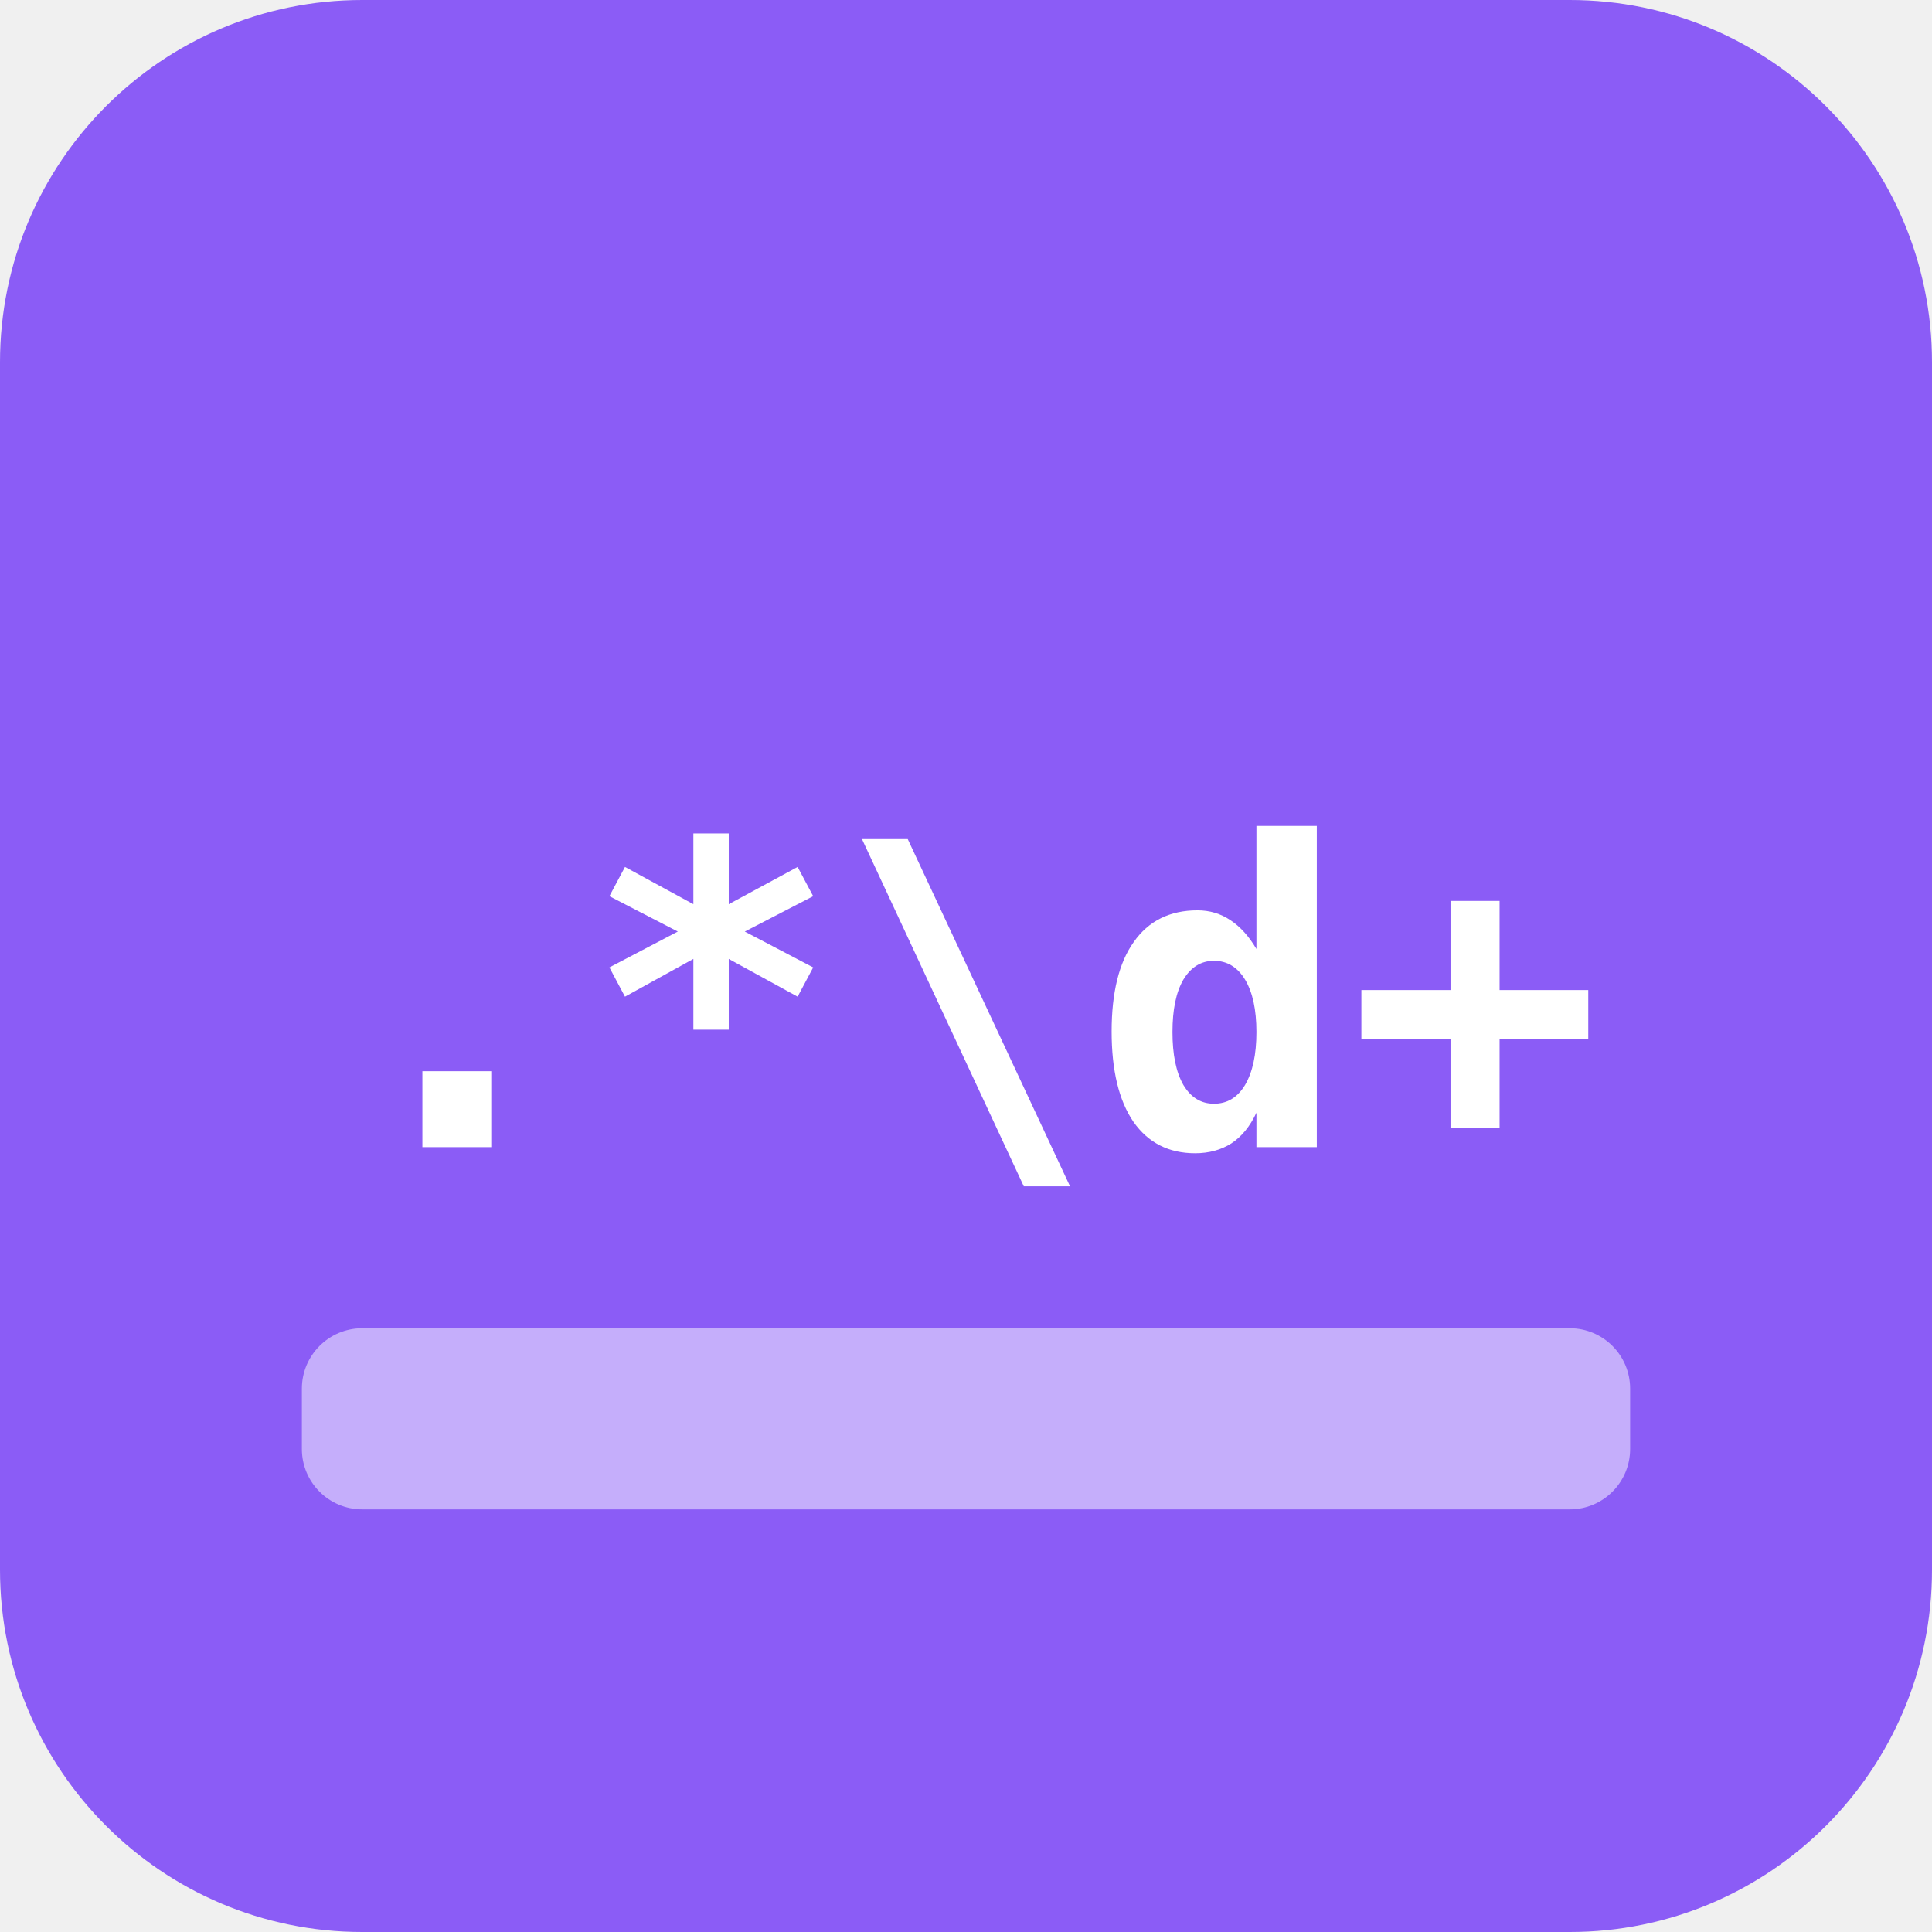
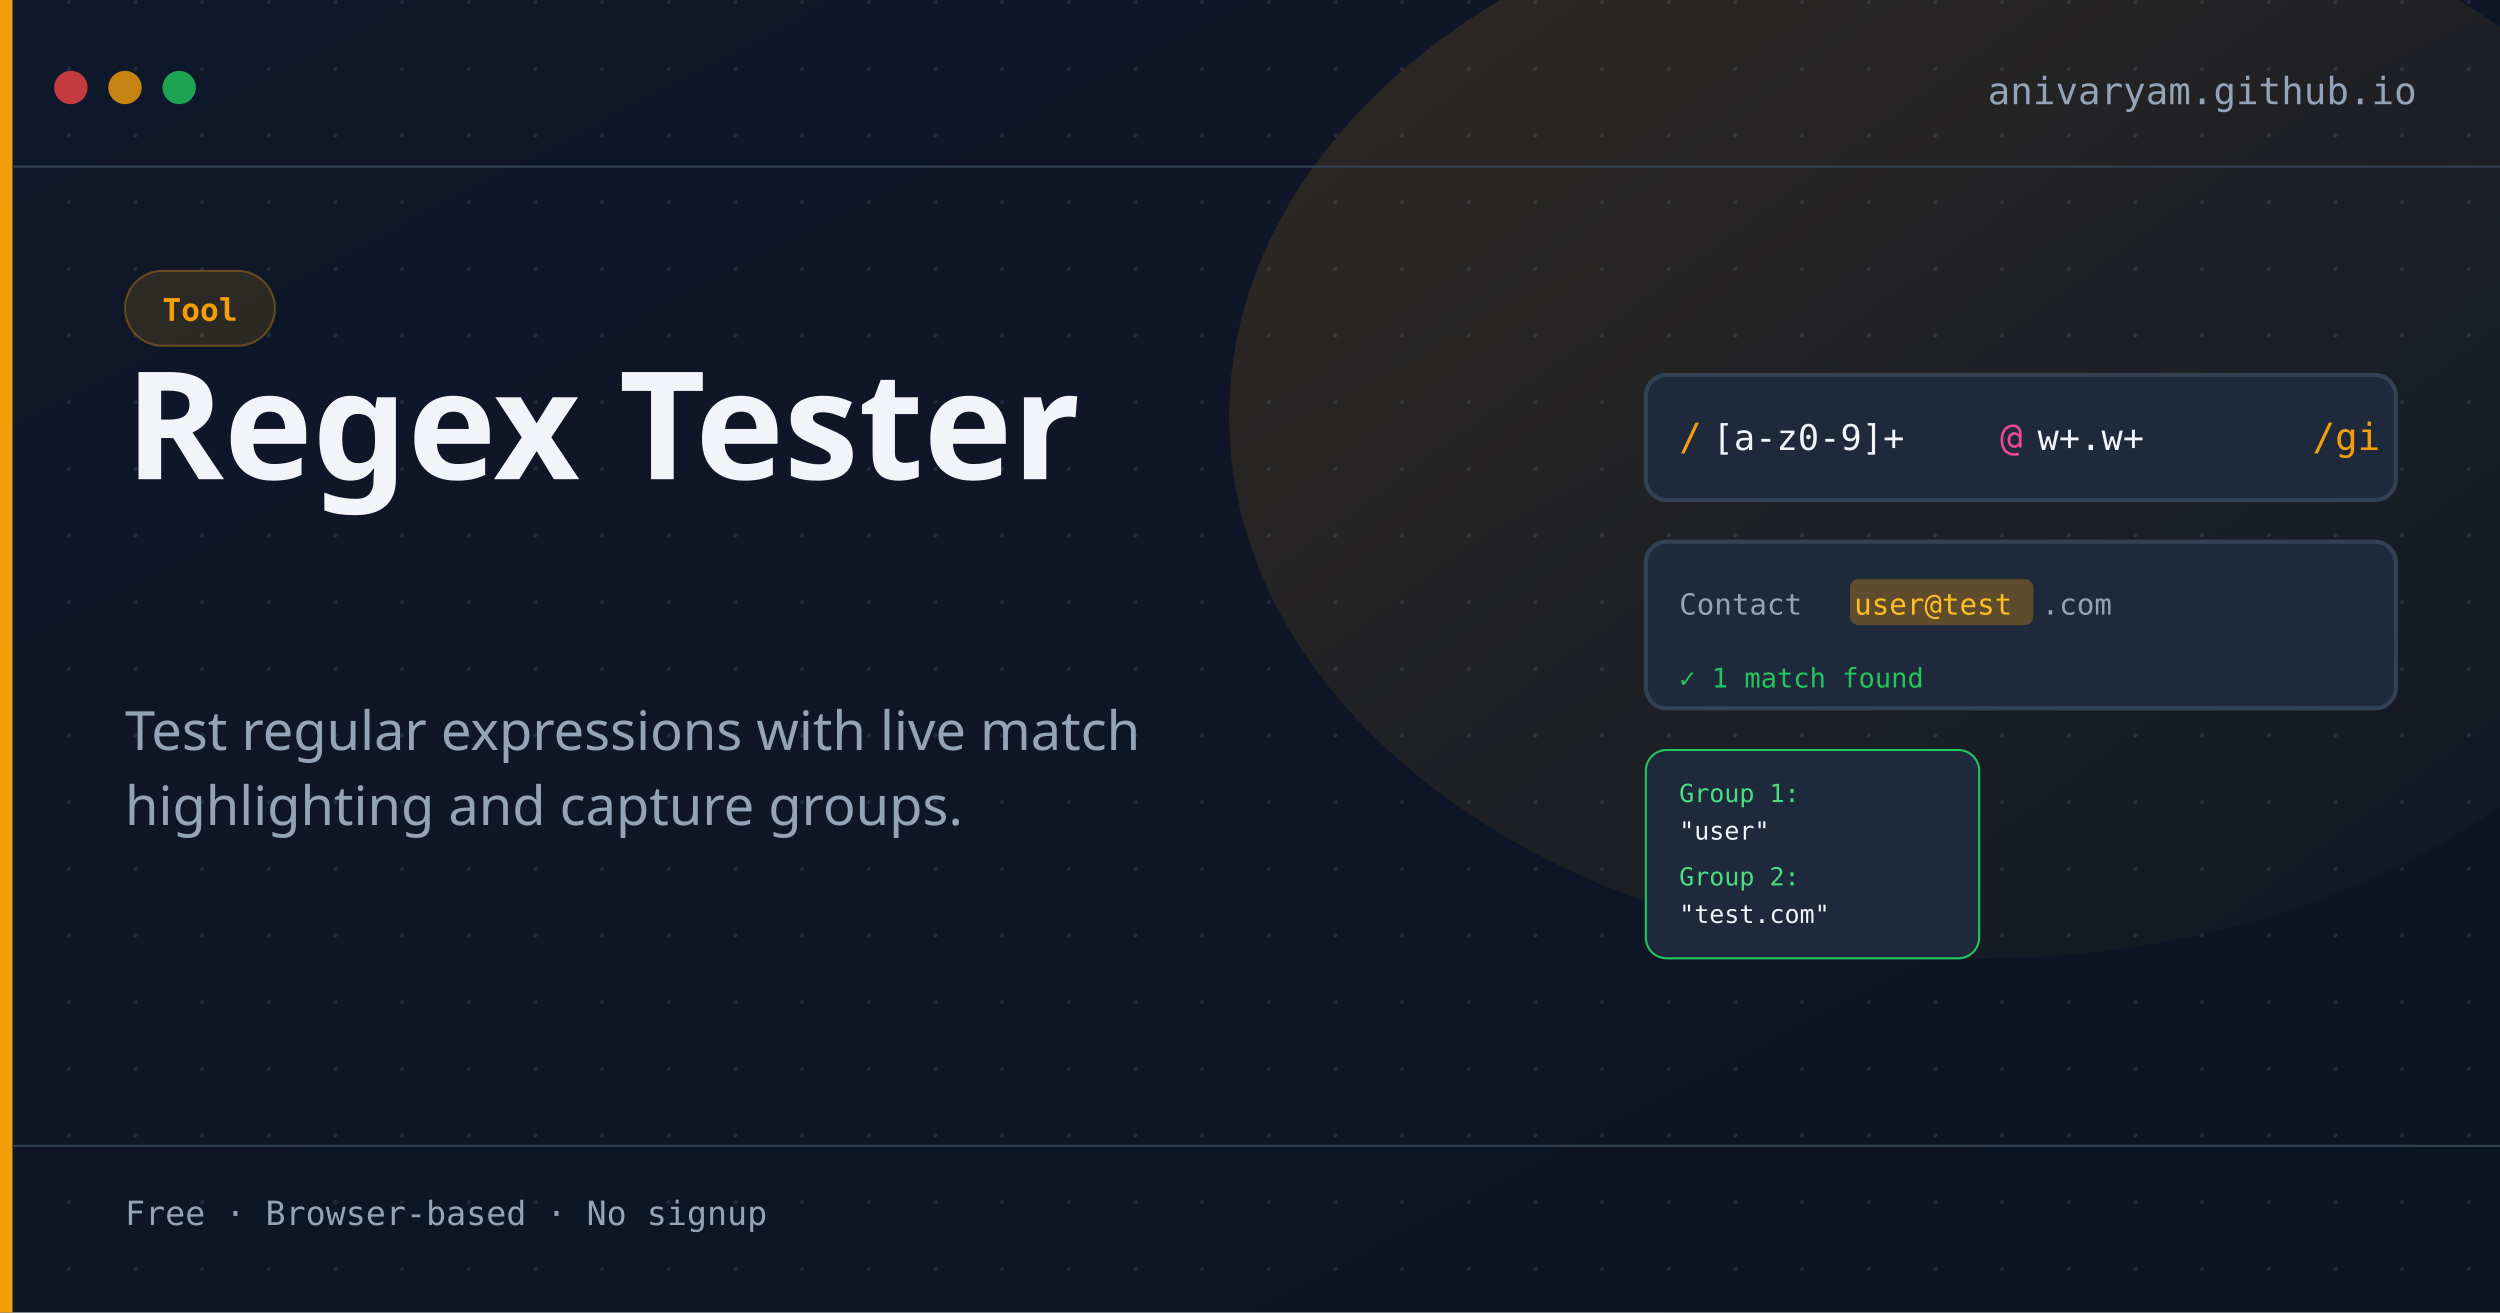
- <svg xmlns="http://www.w3.org/2000/svg" viewBox="0 0 64 64" fill="none">
-   <rect width="64" height="64" rx="12" fill="#8b5cf6" />
-   <text x="32" y="38" font-family="monospace" font-size="14" font-weight="bold" fill="white" text-anchor="middle">.*\d+</text>
-   <rect x="10" y="44" width="44" height="6" rx="2" fill="white" opacity="0.5" />
+ <svg xmlns="http://www.w3.org/2000/svg" viewBox="0 0 1200 630" width="1200" height="630">
+   <defs>
+     <linearGradient id="bg" x1="0%" y1="0%" x2="100%" y2="100%">
+       <stop offset="0%" stop-color="#0f172a" />
+       <stop offset="100%" stop-color="#0c1524" />
+     </linearGradient>
+     <linearGradient id="glow" x1="0%" y1="0%" x2="100%" y2="100%">
+       <stop offset="0%" stop-color="#f59e0b" stop-opacity="0.15" />
+       <stop offset="100%" stop-color="#f59e0b" stop-opacity="0" />
+     </linearGradient>
+     <pattern id="dots" x="0" y="0" width="32" height="32" patternUnits="userSpaceOnUse">
+       <circle cx="1" cy="1" r="1" fill="#334155" opacity="0.5" />
+     </pattern>
+   </defs>
+   <rect width="1200" height="630" fill="url(#bg)" />
+   <rect width="1200" height="630" fill="url(#dots)" />
+   <ellipse cx="950" cy="200" rx="360" ry="260" fill="url(#glow)" />
+   <rect x="0" y="0" width="6" height="630" fill="#f59e0b" />
+   <line x1="6" y1="80" x2="1200" y2="80" stroke="#334155" stroke-width="1" />
+   <circle cx="34" cy="42" r="8" fill="#ef4444" opacity="0.8" />
+   <circle cx="60" cy="42" r="8" fill="#f59e0b" opacity="0.8" />
+   <circle cx="86" cy="42" r="8" fill="#22c55e" opacity="0.8" />
+   <text x="1160" y="50" font-family="monospace" font-size="18" fill="#94a3b8" text-anchor="end">anivaryam.github.io</text>
+   <rect x="60" y="130" width="72" height="36" rx="18" fill="#f59e0b22" stroke="#f59e0b55" stroke-width="1" />
+   <text x="96" y="154" font-family="monospace" font-size="15" font-weight="600" fill="#f59e0b" text-anchor="middle">Tool</text>
+   <text x="60" y="230" font-family="system-ui,sans-serif" font-size="72" font-weight="bold" fill="#f1f5f9">Regex Tester</text>
+   <text x="60" y="360" font-family="system-ui,sans-serif" font-size="26" font-weight="normal" fill="#94a3b8">Test regular expressions with live match</text>
+   <text x="60" y="396" font-family="system-ui,sans-serif" font-size="26" font-weight="normal" fill="#94a3b8">highlighting and capture groups.</text>
+   <line x1="6" y1="550" x2="1200" y2="550" stroke="#334155" stroke-width="1" />
+   <text x="60" y="588" font-family="monospace" font-size="16" fill="#94a3b8">Free · Browser-based · No signup</text>
+   <g transform="translate(780, 140)">
+     <rect x="10" y="40" width="360" height="60" rx="10" fill="#1e293b" stroke="#334155" stroke-width="2" />
+     <text x="26" y="76" font-family="monospace" font-size="18" fill="#f59e0b">/</text>
+     <text x="42" y="76" font-family="monospace" font-size="17" fill="#f1f5f9">[a-z0-9]+</text>
+     <text x="180" y="76" font-family="monospace" font-size="18" fill="#ec4899">@</text>
+     <text x="198" y="76" font-family="monospace" font-size="17" fill="#f1f5f9">w+.w+</text>
+     <text x="330" y="76" font-family="monospace" font-size="18" fill="#f59e0b">/gi</text>
+     <rect x="10" y="120" width="360" height="80" rx="10" fill="#1e293b" stroke="#334155" stroke-width="2" />
+     <text x="26" y="155" font-family="monospace" font-size="14" fill="#94a3b8">Contact </text>
+     <rect x="108" y="138" width="88" height="22" rx="4" fill="#f59e0b" opacity="0.3" />
+     <text x="110" y="155" font-family="monospace" font-size="14" fill="#fbbf24">user@test</text>
+     <text x="200" y="155" font-family="monospace" font-size="14" fill="#94a3b8">.com</text>
+     <text x="26" y="190" font-family="monospace" font-size="13" fill="#22c55e">✓ 1 match found</text>
+     <rect x="10" y="220" width="160" height="100" rx="10" fill="#1e293b" stroke="#22c55e" stroke-width="1" />
+     <text x="26" y="245" font-family="monospace" font-size="12" fill="#4ade80">Group 1:</text>
+     <text x="26" y="263" font-family="monospace" font-size="12" fill="#f1f5f9">"user"</text>
+     <text x="26" y="285" font-family="monospace" font-size="12" fill="#4ade80">Group 2:</text>
+     <text x="26" y="303" font-family="monospace" font-size="12" fill="#f1f5f9">"test.com"</text>
+   </g>
</svg>
